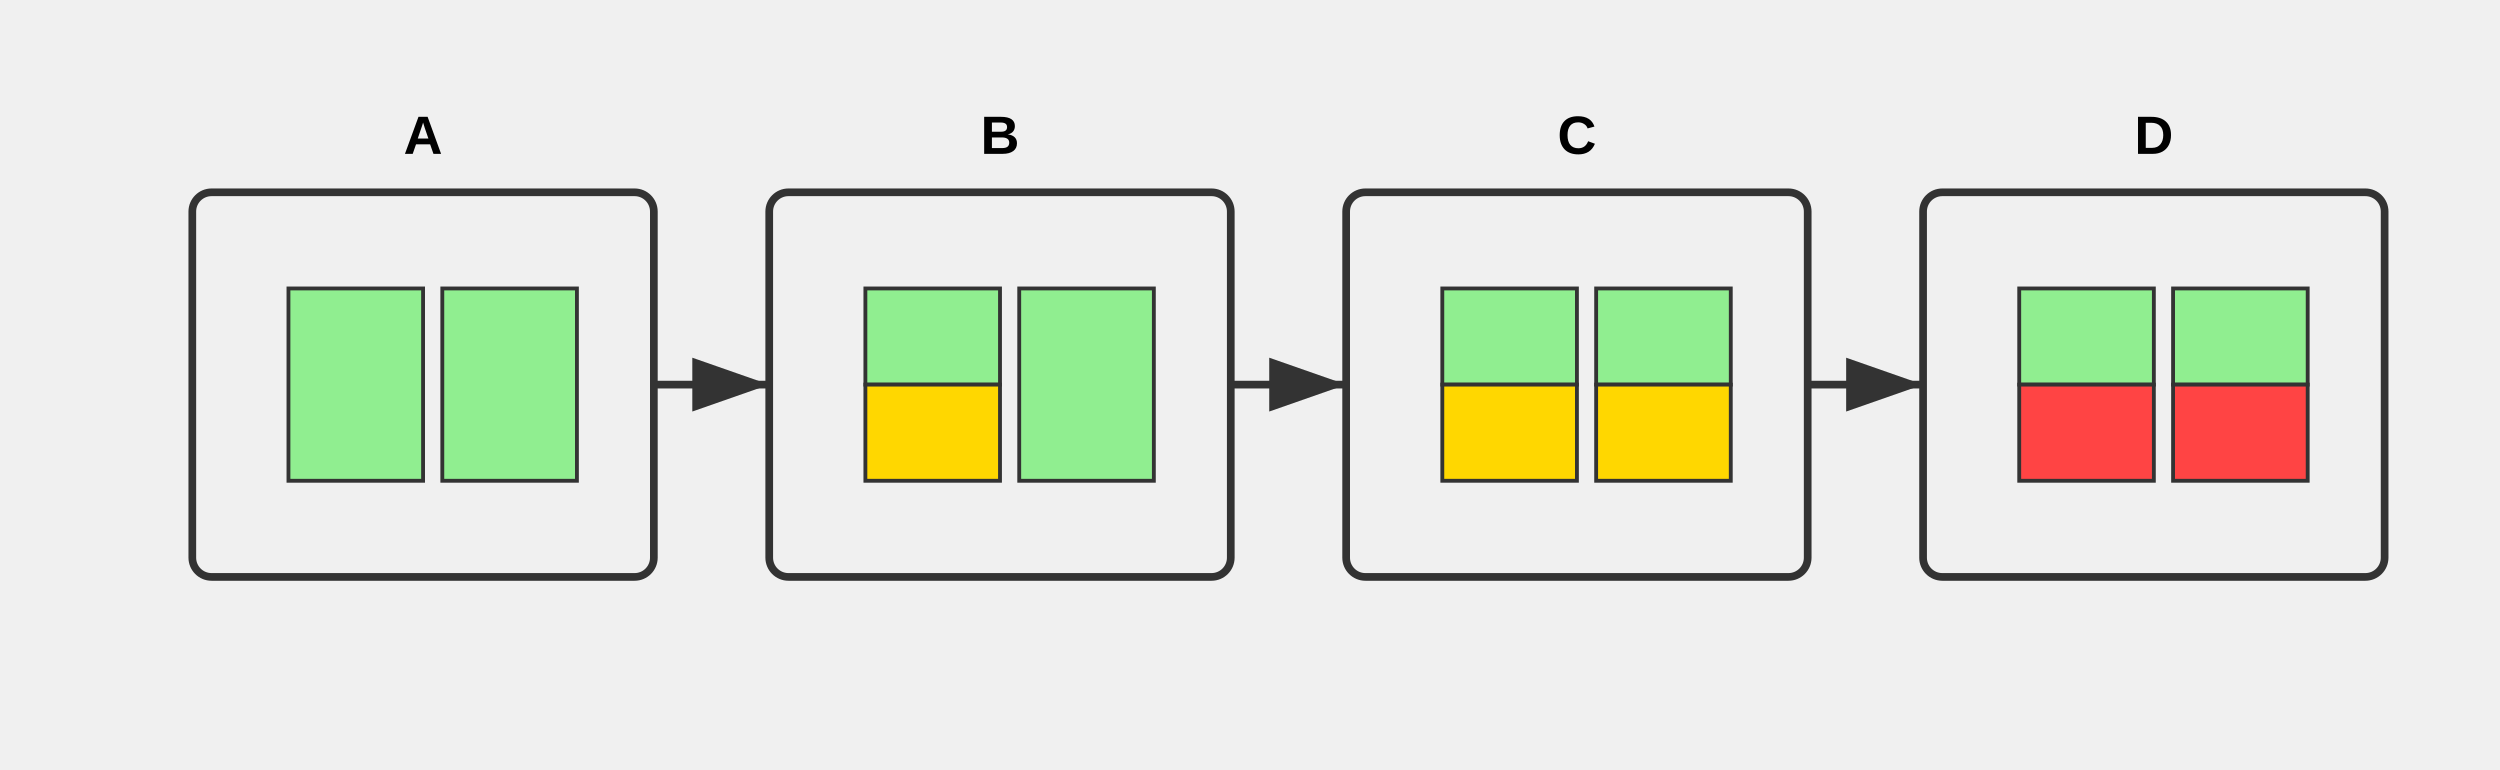
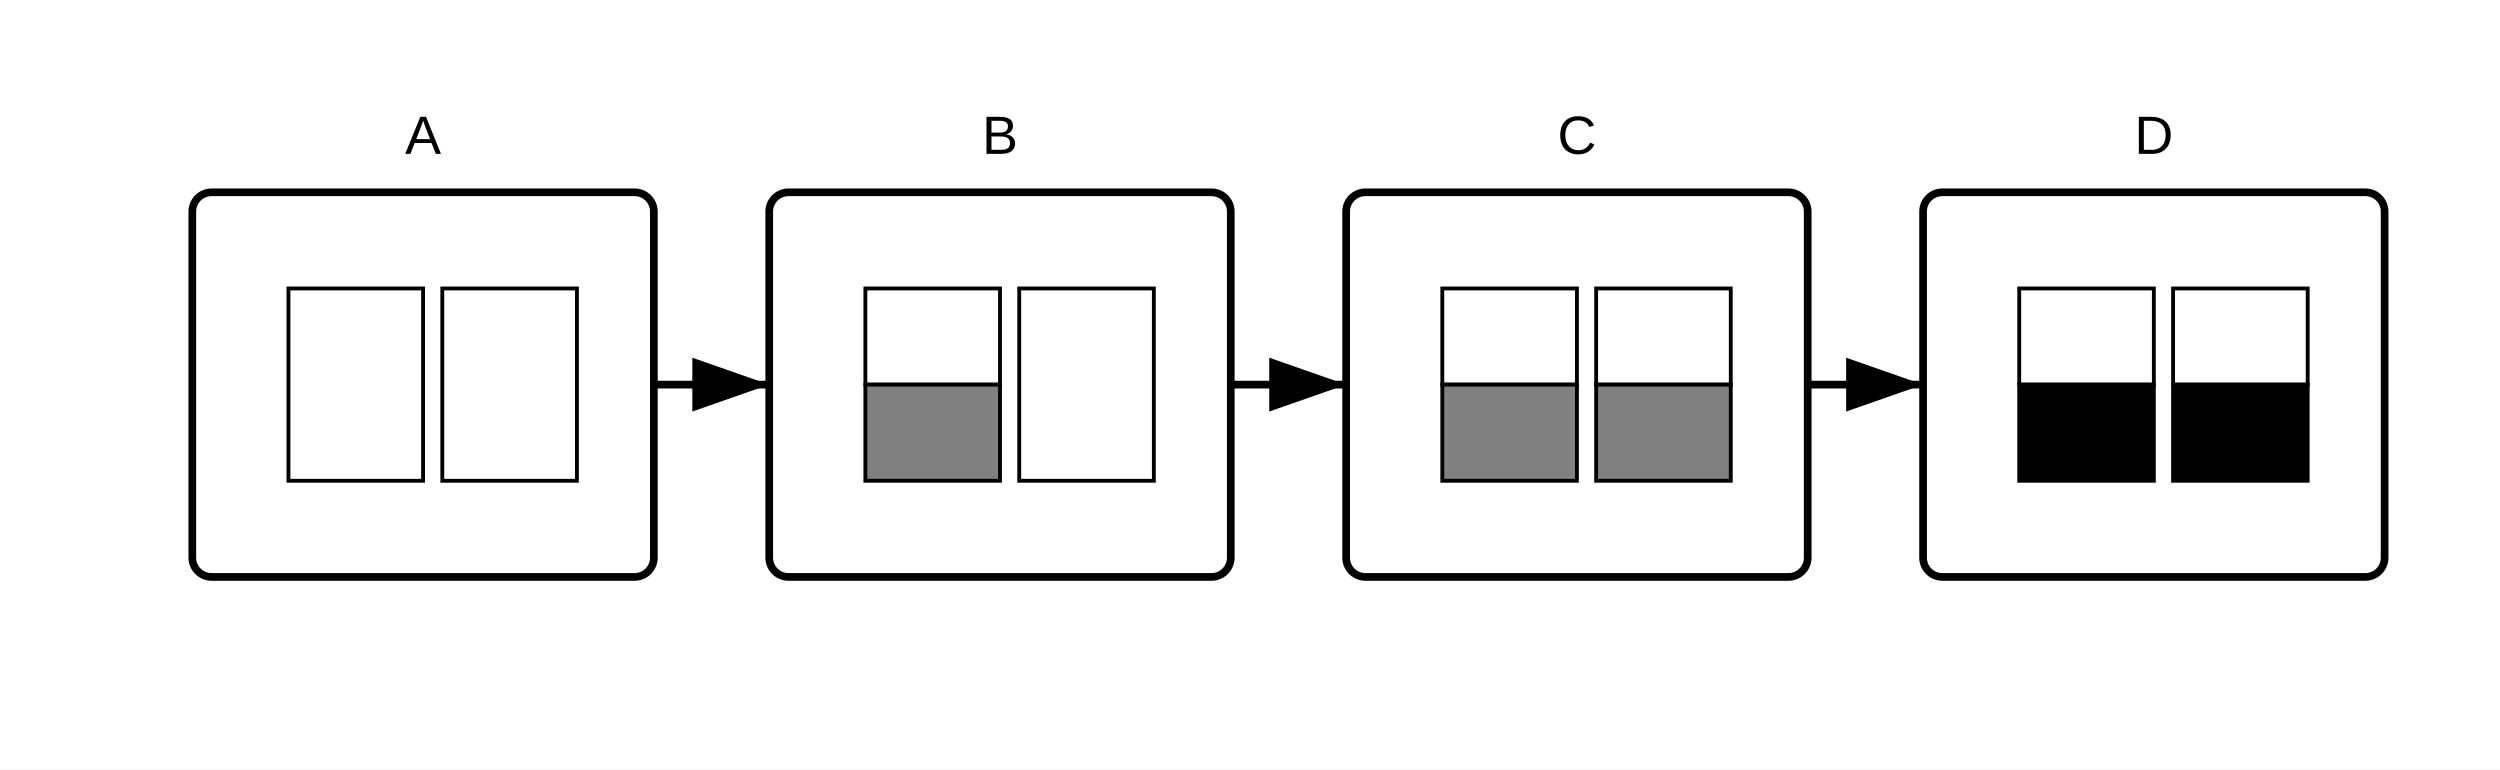
<svg xmlns="http://www.w3.org/2000/svg" width="650" height="200">
-   <rect x="50" y="50" width="120" height="100" fill="#f0f0f0" stroke="#333" stroke-width="2" rx="5" />
-   <rect x="75" y="75" width="35" height="50" fill="#90EE90" stroke="#333" stroke-width="1" />
-   <rect x="115" y="75" width="35" height="50" fill="#90EE90" stroke="#333" stroke-width="1" />
-   <rect x="200" y="50" width="120" height="100" fill="#f0f0f0" stroke="#333" stroke-width="2" rx="5" />
-   <rect x="225" y="75" width="35" height="25" fill="#90EE90" stroke="#333" stroke-width="1" />
-   <rect x="225" y="100" width="35" height="25" fill="#FFD700" stroke="#333" stroke-width="1" />
-   <rect x="265" y="75" width="35" height="50" fill="#90EE90" stroke="#333" stroke-width="1" />
-   <rect x="350" y="50" width="120" height="100" fill="#f0f0f0" stroke="#333" stroke-width="2" rx="5" />
-   <rect x="375" y="75" width="35" height="25" fill="#90EE90" stroke="#333" stroke-width="1" />
-   <rect x="375" y="100" width="35" height="25" fill="#FFD700" stroke="#333" stroke-width="1" />
-   <rect x="415" y="75" width="35" height="25" fill="#90EE90" stroke="#333" stroke-width="1" />
-   <rect x="415" y="100" width="35" height="25" fill="#FFD700" stroke="#333" stroke-width="1" />
-   <rect x="500" y="50" width="120" height="100" fill="#f0f0f0" stroke="#333" stroke-width="2" rx="5" />
-   <rect x="525" y="75" width="35" height="25" fill="#90EE90" stroke="#333" stroke-width="1" />
-   <rect x="525" y="100" width="35" height="25" fill="#FF4444" stroke="#333" stroke-width="1" />
-   <rect x="565" y="75" width="35" height="25" fill="#90EE90" stroke="#333" stroke-width="1" />
-   <rect x="565" y="100" width="35" height="25" fill="#FF4444" stroke="#333" stroke-width="1" />
+   <rect width="650" height="200" fill="#ffffff" />
+   <rect x="50" y="50" width="120" height="100" fill="#ffffff" stroke="#000000" stroke-width="2" rx="5" />
+   <rect x="75" y="75" width="35" height="50" fill="#ffffff" stroke="#000000" stroke-width="1" />
+   <rect x="115" y="75" width="35" height="50" fill="#ffffff" stroke="#000000" stroke-width="1" />
+   <rect x="200" y="50" width="120" height="100" fill="#ffffff" stroke="#000000" stroke-width="2" rx="5" />
+   <rect x="225" y="75" width="35" height="25" fill="#ffffff" stroke="#000000" stroke-width="1" />
+   <rect x="225" y="100" width="35" height="25" fill="#808080" stroke="#000000" stroke-width="1" />
+   <rect x="265" y="75" width="35" height="50" fill="#ffffff" stroke="#000000" stroke-width="1" />
+   <rect x="350" y="50" width="120" height="100" fill="#ffffff" stroke="#000000" stroke-width="2" rx="5" />
+   <rect x="375" y="75" width="35" height="25" fill="#ffffff" stroke="#000000" stroke-width="1" />
+   <rect x="375" y="100" width="35" height="25" fill="#808080" stroke="#000000" stroke-width="1" />
+   <rect x="415" y="75" width="35" height="25" fill="#ffffff" stroke="#000000" stroke-width="1" />
+   <rect x="415" y="100" width="35" height="25" fill="#808080" stroke="#000000" stroke-width="1" />
+   <rect x="500" y="50" width="120" height="100" fill="#ffffff" stroke="#000000" stroke-width="2" rx="5" />
+   <rect x="525" y="75" width="35" height="25" fill="#ffffff" stroke="#000000" stroke-width="1" />
+   <rect x="525" y="100" width="35" height="25" fill="#000000" stroke="#000000" stroke-width="1" />
+   <rect x="565" y="75" width="35" height="25" fill="#ffffff" stroke="#000000" stroke-width="1" />
+   <rect x="565" y="100" width="35" height="25" fill="#000000" stroke="#000000" stroke-width="1" />
  <defs>
    <marker id="arrowhead" markerWidth="10" markerHeight="7" refX="10" refY="3.5" orient="auto">
-       <polygon points="0 0, 10 3.5, 0 7" fill="#333" />
+       <polygon points="0 0, 10 3.5, 0 7" fill="#000000" />
    </marker>
  </defs>
-   <line x1="170" y1="100" x2="200" y2="100" stroke="#333" stroke-width="2" marker-end="url(#arrowhead)" />
-   <line x1="320" y1="100" x2="350" y2="100" stroke="#333" stroke-width="2" marker-end="url(#arrowhead)" />
-   <line x1="470" y1="100" x2="500" y2="100" stroke="#333" stroke-width="2" marker-end="url(#arrowhead)" />
-   <text x="110" y="40" text-anchor="middle" font-family="Arial, sans-serif" font-size="14" font-weight="bold">A</text>
-   <text x="260" y="40" text-anchor="middle" font-family="Arial, sans-serif" font-size="14" font-weight="bold">B</text>
-   <text x="410" y="40" text-anchor="middle" font-family="Arial, sans-serif" font-size="14" font-weight="bold">C</text>
-   <text x="560" y="40" text-anchor="middle" font-family="Arial, sans-serif" font-size="14" font-weight="bold">D</text>
+   <line x1="170" y1="100" x2="200" y2="100" stroke="#000000" stroke-width="2" marker-end="url(#arrowhead)" />
+   <line x1="320" y1="100" x2="350" y2="100" stroke="#000000" stroke-width="2" marker-end="url(#arrowhead)" />
+   <line x1="470" y1="100" x2="500" y2="100" stroke="#000000" stroke-width="2" marker-end="url(#arrowhead)" />
+   <text x="110" y="40" text-anchor="middle" font-family="Arial, sans-serif" font-size="14">A</text>
+   <text x="260" y="40" text-anchor="middle" font-family="Arial, sans-serif" font-size="14">B</text>
+   <text x="410" y="40" text-anchor="middle" font-family="Arial, sans-serif" font-size="14">C</text>
+   <text x="560" y="40" text-anchor="middle" font-family="Arial, sans-serif" font-size="14">D</text>
</svg>
